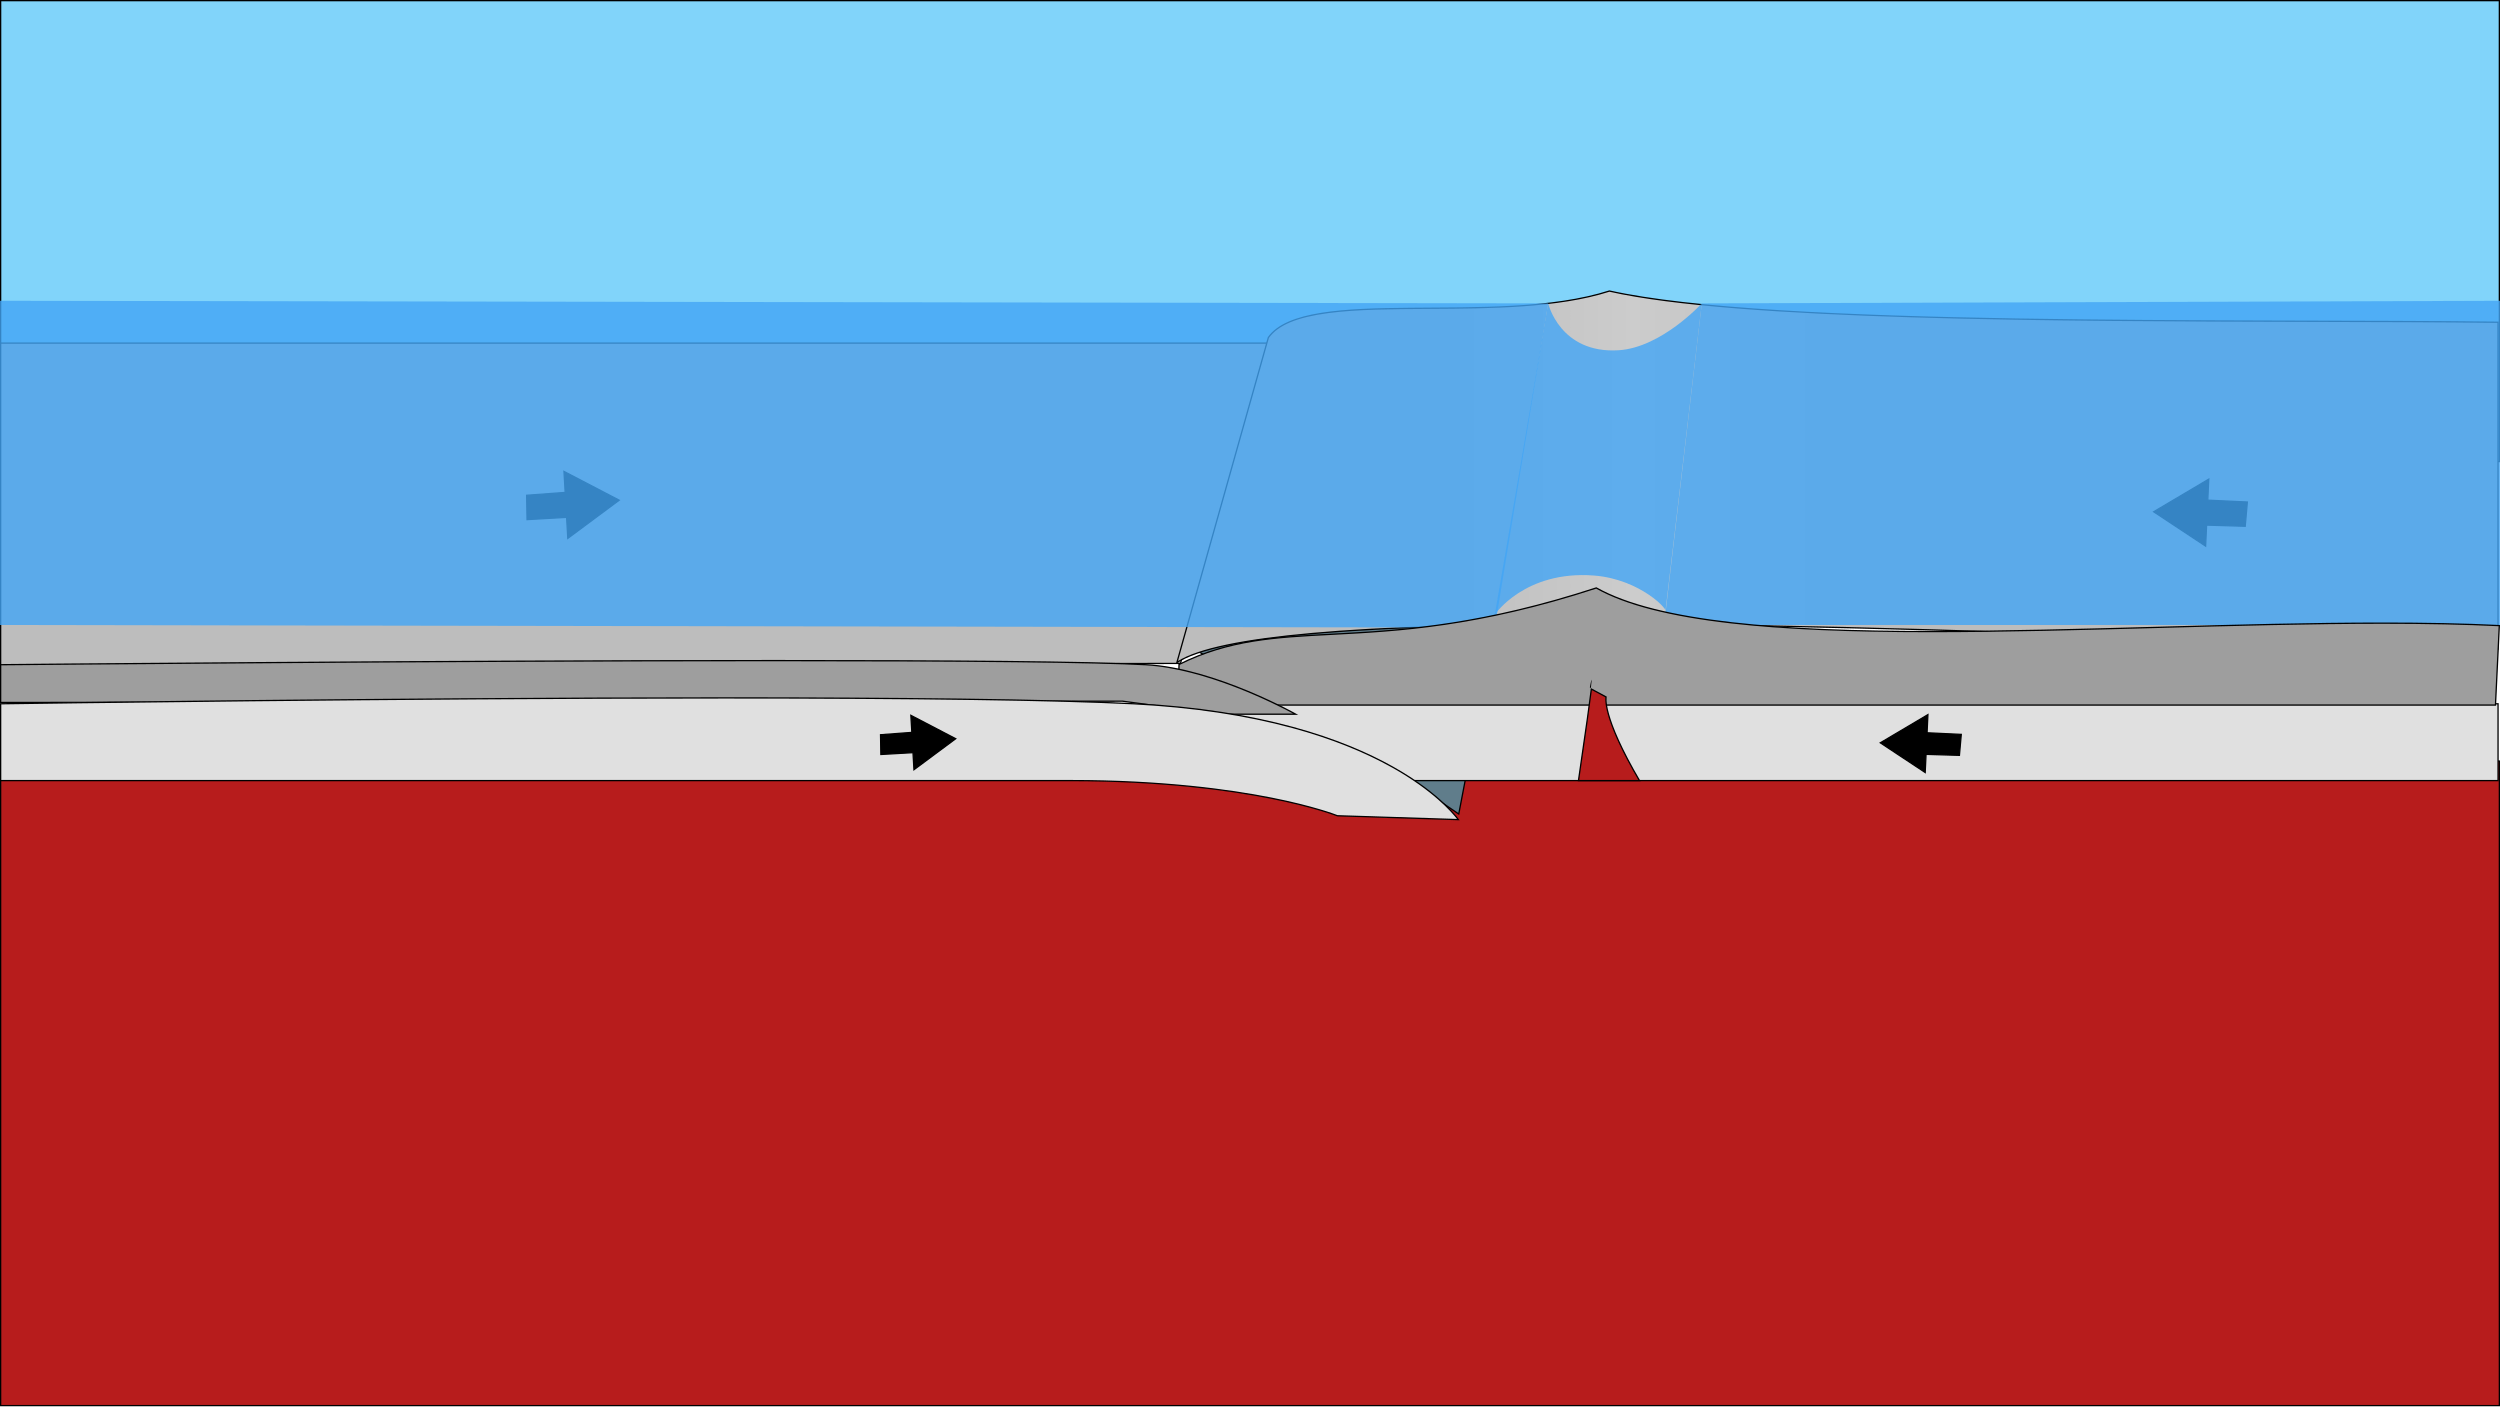
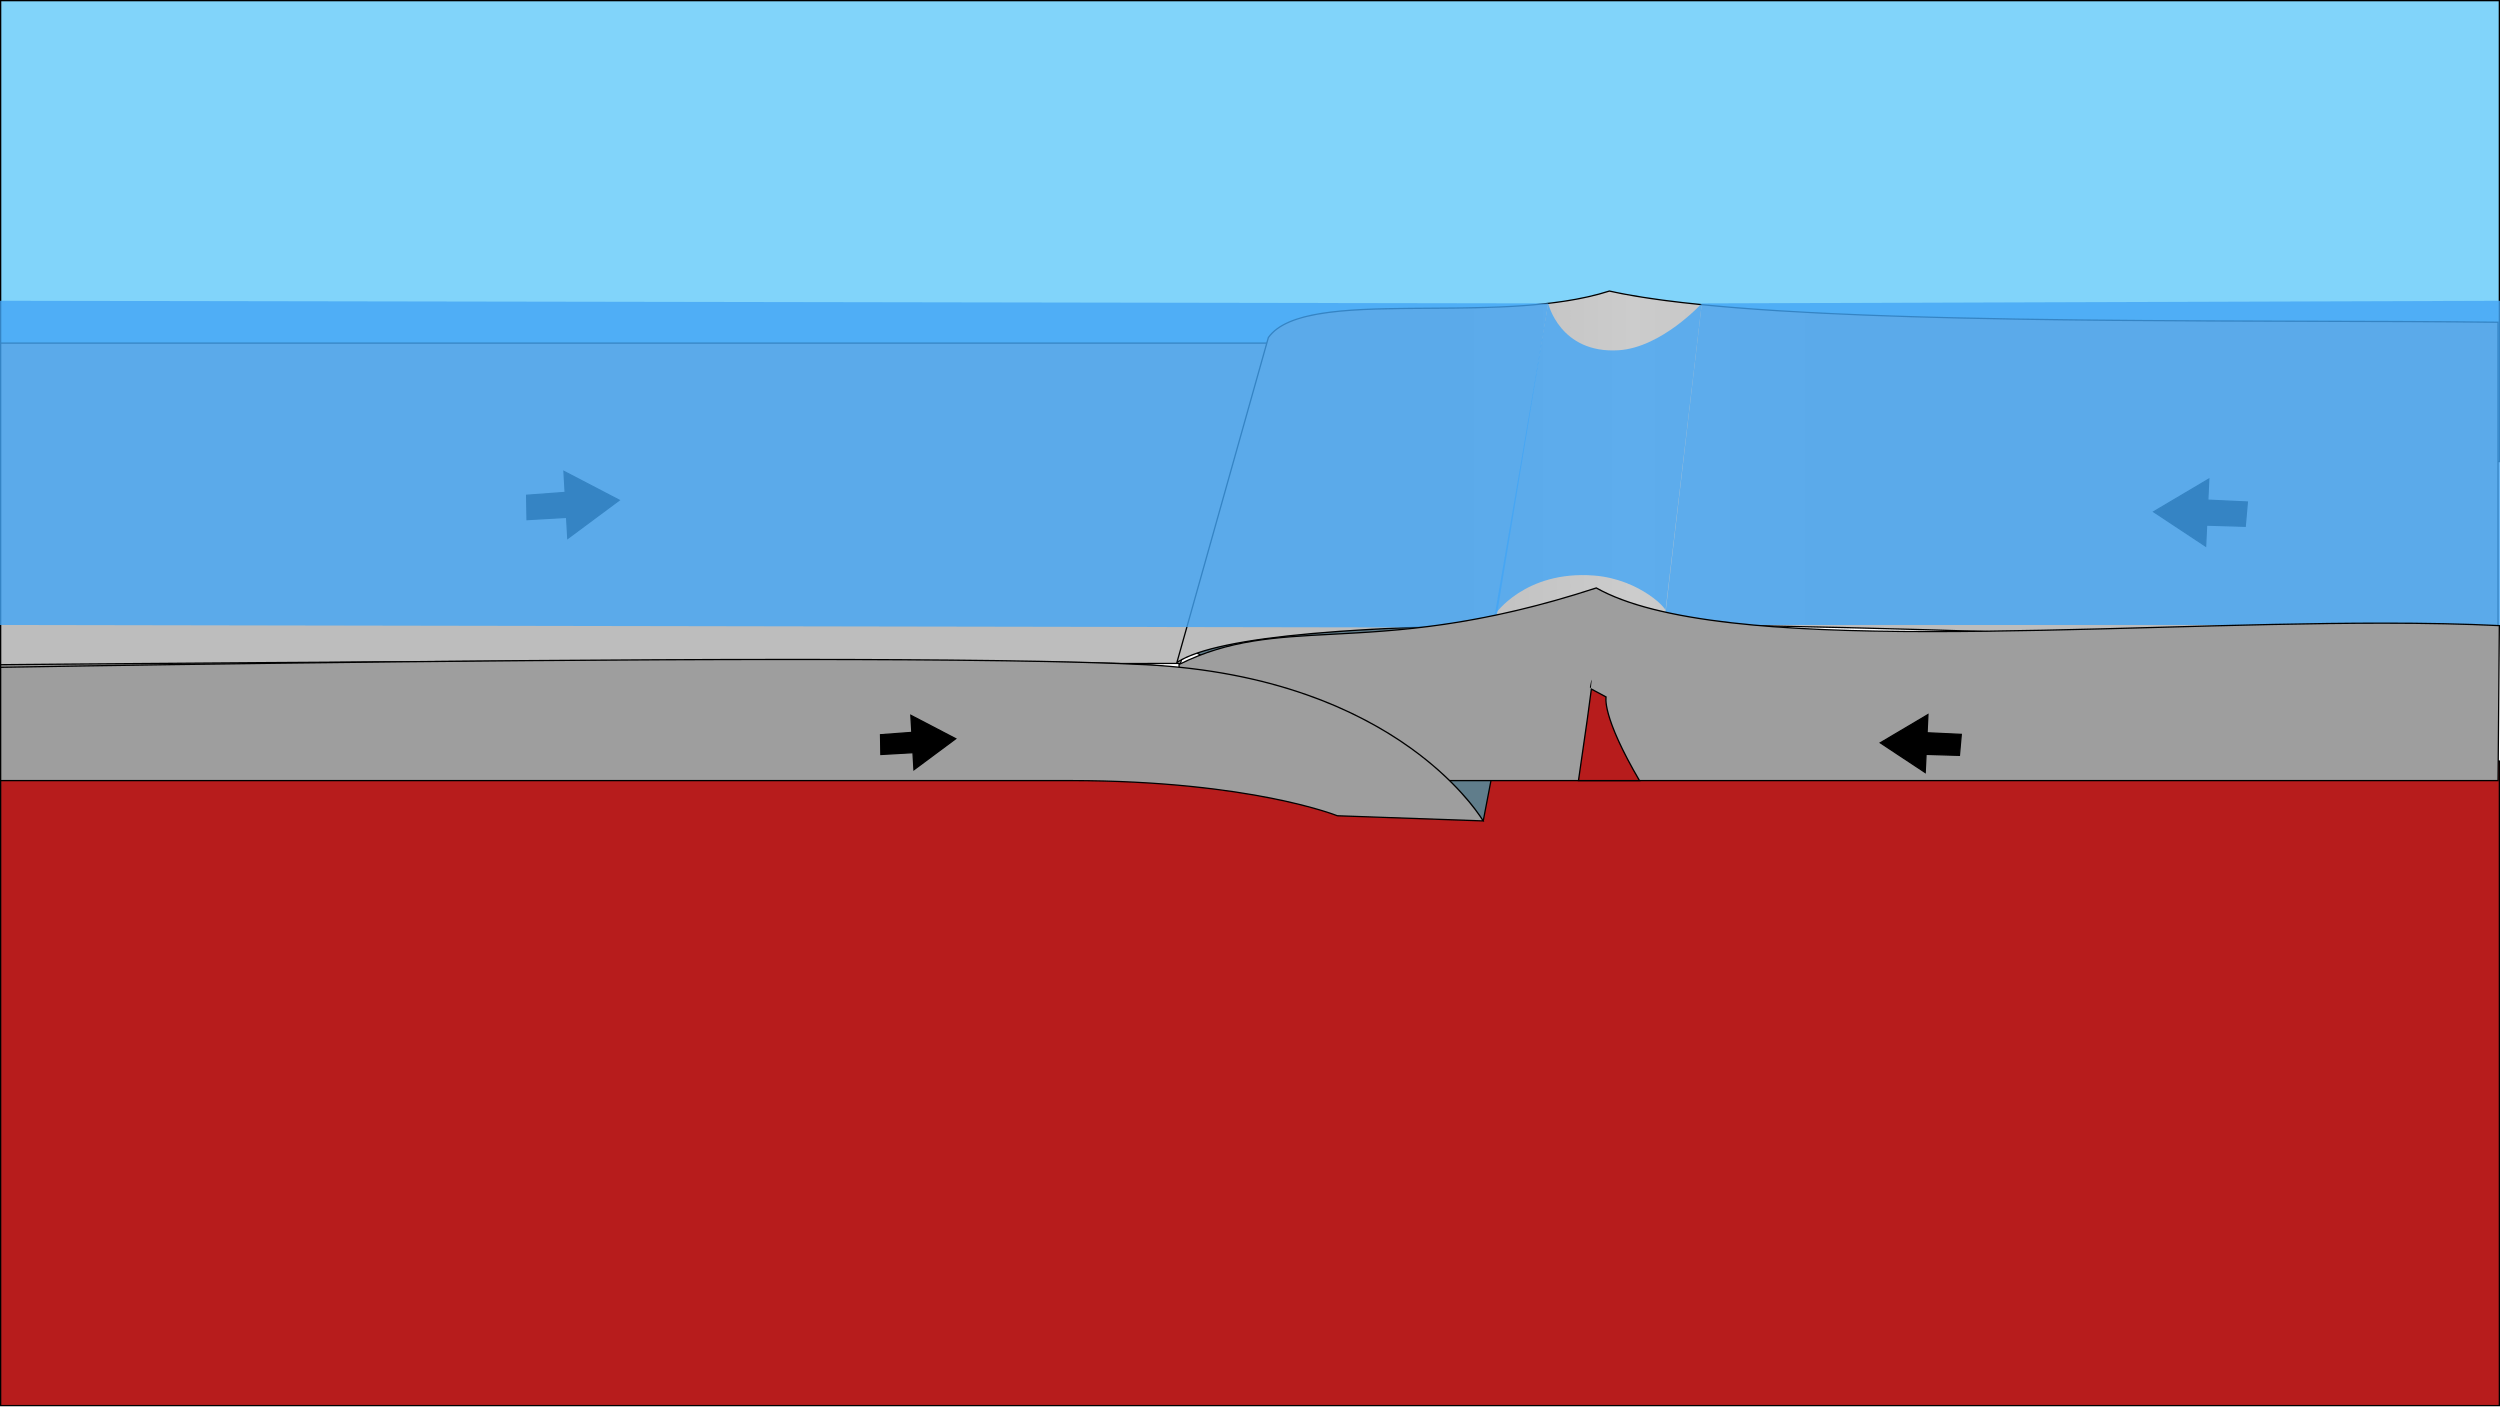
<svg xmlns="http://www.w3.org/2000/svg" version="1.1" x="0px" y="0px" viewBox="0 0 1920 1080" style="enable-background:new 0 0 1920 1080;" xml:space="preserve">
  <style type="text/css">
	.st0{fill:#81D4FA;}
	.st1{fill:#B71C1C;}
	.st2{fill:#607D8B;}
	.st3{fill:#BDBDBD;}
- 	.st4{fill:#CCCCCC;stroke:#000000;stroke-miterlimit:10;}
- 	.st5{fill:#E0E0E0;}
- 	.st6{fill:url(#SVGID_1_);}
- 	.st7{stroke:#000000;stroke-miterlimit:10;}
- 	.st8{opacity:0.8;}
- 	.st9{fill:#42A5F5;}
- 	.st10{opacity:0.8;fill:#42A5F5;}
- 	.st11{fill:#9E9E9E;}
+ 	.st4{fill:url(#SVGID_1_);}
+ 	.st5{stroke:#000000;stroke-miterlimit:10;}
+ 	.st6{opacity:0.8;}
+ 	.st7{fill:#42A5F5;}
+ 	.st8{opacity:0.8;fill:#42A5F5;}
+ 	.st9{fill:#9E9E9E;}
</style>
  <g id="sky">
    <g>
      <rect x="0.5" y="0.5" class="st0" width="1919" height="354" />
      <path d="M1919,1v353H1V1H1919 M1920,0H0v355h1920V0L1920,0z" />
    </g>
  </g>
  <g id="mantle">
    <g>
      <rect x="0.5" y="584.5" class="st1" width="1919" height="495" />
      <path d="M1919,585v494H1V585H1919 M1920,584H0v496h1920V584L1920,584z" />
    </g>
  </g>
  <g id="plate">
    <g>
-       <polygon class="st2" points="1033.96,566.59 841.53,454.5 1153.07,454.5 1120.33,625.16   " />
-       <path d="M1152.46,455l-32.49,169.32l-85.74-58.15l-0.03-0.02l-0.03-0.02L843.38,455H1152.46 M1153.67,454h-314l194,113l87,59    L1153.67,454L1153.67,454z" />
+       <polygon class="st2" points="1030.93,566.57 838.57,454.53 1171.94,459.41 1139.19,630.12   " />
+       <path d="M840.47,455.06l330.87,4.84l-32.51,169.44l-107.65-63.2L840.47,455.06 M836.67,454l194,113l108.87,63.91l33-172    L836.67,454L836.67,454z" />
    </g>
    <g>
      <polygon class="st3" points="0.5,263.5 973.35,263.5 906.62,509.5 0.5,511.5   " />
      <path d="M972.69,264l-66.46,245L1,511V264H972.69 M974,263H0v249l907-2L974,263L974,263z" />
-     </g>
-     <path class="st4" d="M960,600" />
-     <path class="st4" d="M1588.5,577.5" />
-     <path class="st4" d="M960,600" />
-     <g>
-       <polygon class="st5" points="932.41,599.5 915.66,540.5 1918.5,540.5 1918.5,599.5   " />
-       <path d="M1918,541v58H932.79l-16.47-58H1918 M1919,540H915l17.03,60H1919V540L1919,540z" />
    </g>
    <g>
      <linearGradient id="SVGID_1_" gradientUnits="userSpaceOnUse" x1="903.858" y1="366.157" x2="1918.5" y2="366.157">
        <stop offset="0.188" style="stop-color:#BDBDBD" />
        <stop offset="0.345" style="stop-color:#CCCCCC" />
        <stop offset="0.515" style="stop-color:#BDBDBD" />
      </linearGradient>
-       <path class="st6" d="M974.11,259.22c15.69-21.85,65.72-22.14,123.65-22.48c46.33-0.27,98.84-0.57,138.27-13.22    c98.11,22.11,342.63,22.72,539.12,23.21c52.03,0.13,101.19,0.25,143.36,0.76v251c-45.79-0.84-113.4-3.38-191.65-6.32    c-151.28-5.68-339.56-12.75-500.28-12.75c-187.41,0-293.04,9.61-322.71,29.37L974.11,259.22z" />
+       <path class="st4" d="M974.11,259.22c15.69-21.85,65.72-22.14,123.65-22.48c46.33-0.27,98.84-0.57,138.27-13.22    c98.11,22.11,342.63,22.72,539.12,23.21c52.03,0.13,101.19,0.25,143.36,0.76v251c-45.79-0.84-113.4-3.38-191.65-6.32    c-151.28-5.68-339.56-12.75-500.28-12.75c-187.41,0-293.04,9.61-322.71,29.37L974.11,259.22z" />
      <path d="M1236.05,224.04c98.26,22.09,342.68,22.7,539.1,23.19c51.83,0.13,100.8,0.25,142.85,0.76v249.99    c-45.78-0.85-113.18-3.38-191.14-6.31c-151.28-5.68-339.56-12.75-500.29-12.75c-185.21,0-290.64,9.4-321.87,28.74l69.87-248.22    c7.08-9.79,21.61-15.83,45.71-19c21.83-2.87,48.86-3.03,77.48-3.2C1144.08,236.97,1196.56,236.67,1236.05,224.04 M1236,223    c-87,28-233.52-4.42-262.35,36L903,510c31.65-22.94,162.87-30.08,323.57-30.08c245.56,0,559.88,16.67,692.43,19.08V247    C1717.56,244.54,1360,251,1236,223L1236,223z" />
    </g>
  </g>
  <g id="arrow">
-     <polygon class="st7" points="404.77,399.07 404.46,380.37 434.05,378.18 433.13,362.05 475.54,384.15 436.07,413.46 435.15,397.33     " />
-     <polygon class="st7" points="1725.97,385.55 1724.33,404.17 1694.67,403.28 1693.91,419.42 1654.03,393.03 1696.33,367.98    1695.57,384.12  " />
-     <polygon class="st7" points="1506.26,564.01 1504.84,580.11 1479.21,579.34 1478.55,593.29 1444.08,570.48 1480.64,548.82    1479.99,562.77  " />
+     <polygon class="st5" points="404.77,399.07 404.46,380.37 434.05,378.18 433.13,362.05 475.54,384.15 436.07,413.46 435.15,397.33     " />
+     <polygon class="st5" points="1725.97,385.55 1724.33,404.17 1694.67,403.28 1693.91,419.42 1654.03,393.03 1696.33,367.98    1695.57,384.12  " />
  </g>
  <g id="ocean">
-     <g class="st8">
-       <polygon class="st9" points="1148,482 0,480 0,231 1189,233   " />
+     <g class="st6">
+       <polygon class="st7" points="1148,482 0,480 0,231 1189,233   " />
    </g>
-     <g class="st8">
-       <polygon class="st9" points="1920,480 1278,480 1307,233 1920,231   " />
+     <g class="st6">
+       <polygon class="st7" points="1920,480 1278,480 1307,233 1920,231   " />
    </g>
-     <path class="st10" d="M1189,233c0,0,9.04,38.72,54,36c33-2,64-36,64-36l-28,237c3.68-0.64-19.09-25.29-55-28c-53-4-76,30-76,30   L1189,233z" />
+     <path class="st8" d="M1189,233c0,0,9.04,38.72,54,36c33-2,64-36,64-36l-28,237c3.68-0.64-19.09-25.29-55-28c-53-4-76,30-76,30   L1189,233z" />
    <g>
-       <path class="st11" d="M904.95,546.5c-0.21-3.32-0.25-12.44,0.54-36.18c38.26-19.06,73.35-20.9,117.75-23.22    c49.89-2.61,111.97-5.86,202.71-35.55c52.84,29.7,165.11,33.51,257.06,33.51c55.64,0,116.04-1.65,174.45-3.25    c57.94-1.59,117.85-3.23,172.59-3.23c34.05,0,63.31,0.62,89.43,1.9l-2.95,61.02H905.64l-0.05,0.45    C905.42,543.52,905.18,545.25,904.95,546.5z" />
-       <path d="M1225.89,452.09c22.53,12.6,56.59,21.36,104.12,26.76c39.67,4.51,89.72,6.7,152.99,6.7c55.65,0,116.06-1.65,174.48-3.25    c57.93-1.59,117.84-3.22,172.58-3.22c33.82,0,62.91,0.61,88.89,1.87l-2.91,60.05H906.09h-0.76c-0.02-5.29,0.12-14.48,0.65-30.37    c38.07-18.89,73.05-20.72,117.28-23.03C1073.14,484.98,1135.19,481.74,1225.89,452.09 M1226,451c-171,56-239,18-321,59    c-1.03,31.04-0.71,38.53-0.15,38.53c0.52,0,1.24-6.53,1.24-6.53H1917l3-62c-28.11-1.38-58.33-1.92-89.95-1.92    c-109.78,0-236.08,6.48-347.04,6.48C1370.41,484.56,1273.59,477.88,1226,451L1226,451z" />
+       <path class="st9" d="M1088,599.5c-0.38-0.07-46.67-7.66-92.1-22.48c-41.67-13.59-91.1-36.18-90.4-66.71    c38.26-19.06,73.35-20.89,117.74-23.22c49.89-2.61,111.97-5.86,202.71-35.55c52.84,29.7,165.11,33.51,257.06,33.51    c55.64,0,116.04-1.65,174.45-3.25c57.94-1.59,117.85-3.23,172.59-3.23c34.06,0,63.33,0.62,89.45,1.9l-0.99,119.02H1088z" />
+       <path d="M1225.89,452.09c22.53,12.6,56.59,21.36,104.12,26.76c39.67,4.51,89.72,6.7,152.99,6.7c55.65,0,116.06-1.65,174.48-3.25    c57.93-1.59,117.84-3.22,172.58-3.22c33.84,0,62.94,0.61,88.93,1.87L1918.01,599h-829.93c-2.18-0.36-47.52-7.94-92.04-22.46    c-26.62-8.68-47.73-18.1-62.75-28.01c-18.28-12.05-27.46-24.8-27.31-37.91c38.06-18.88,73.04-20.72,117.28-23.03    C1073.14,484.98,1135.19,481.74,1225.89,452.09 M1226,451c-171,56-239,18-321,59c-2,60,183,90,183,90h831l1-120    c-28.11-1.38-58.33-1.92-89.95-1.92c-109.78,0-236.08,6.48-347.04,6.48C1370.41,484.56,1273.59,477.88,1226,451L1226,451z" />
    </g>
    <g>
      <path class="st1" d="M1212.25,599.5c5.21-35.49,8.54-59.13,9.92-70.3l11.26,6.06c-0.43,2.63-1.28,18.2,25.69,64.24H1212.25z" />
      <path d="M1222.58,529.99l10.32,5.55c-0.41,3.62-0.13,19.77,25.36,63.46h-27.37h-18.05    C1217.88,564.57,1221.16,541.38,1222.58,529.99 M1222.33,521.95c-0.24,0-1.33,6.05-1.33,6.05l0.77,0.41    C1222.36,523.55,1222.46,521.95,1222.33,521.95L1222.33,521.95z M1221.77,528.41c-1.1,9.04-3.89,29.36-10.09,71.59    c17.22,0,20.58,0,20.58,0h-1.38c0,0,4.42,0,29.12,0c-30-51-26-65-26-65L1221.77,528.41L1221.77,528.41z" />
    </g>
    <g>
-       <path class="st11" d="M937,548.5l-74.93-10l-861.57,1v-29c14.77-0.14,341.41-3.15,594.55-3.15c151.38,0,247.24,1.06,284.92,3.15    c48.38,2.69,104.71,32.32,115.1,38H937z" />
+       <path class="st9" d="M937,548.5l-74.93-10l-861.57,1v-29c14.77-0.14,341.41-3.15,594.55-3.15c151.38,0,247.24,1.06,284.92,3.15    c48.38,2.69,104.71,32.32,115.1,38H937z" />
      <path d="M595.08,507.84c151.35,0,247.19,1.06,284.86,3.15c46.04,2.56,99.32,29.59,113.15,37h-56.03l-74.93-9.99l-0.07-0.01    l-0.07,0L1,539v-28.01c20.39-0.19,343.29-3.15,594.07-3.15H595.08 M595.05,506.84C334.32,506.84,0,510,0,510v30l862-1l75,10h60    c0,0-63-36-117-39C837.39,507.63,725.44,506.84,595.05,506.84L595.05,506.84z" />
    </g>
    <g>
-       <path class="st5" d="M1027.1,626.5c-1.33-0.52-18.31-7.05-50.75-13.49C945.3,606.85,893.33,599.5,822,599.5H0.5v-59.01    c13.87-0.21,305.68-4.5,555.91-4.5c149.83,0,255.67,1.52,314.56,4.51c56.08,2.85,136.06,13.6,198.57,48.64    c33.12,18.57,47.52,36.38,50.45,40.33L1027.1,626.5z" />
-       <path d="M556.41,536.49c149.82,0,255.65,1.52,314.54,4.51c44.8,2.27,85.79,8.4,121.82,18.21c28.81,7.84,54.53,18.05,76.45,30.32    c31.16,17.45,45.72,34.24,49.75,39.4l-91.76-2.93c-1.85-0.72-18.84-7.15-50.76-13.49C945.38,606.35,893.37,599,822,599H1v-58.01    C20.15,540.7,308.66,536.49,556.41,536.49 M556.41,535.49C298.35,535.49,0,540,0,540v60c0,0,574,0,822,0c138,0,205,27,205,27l94,3    c0,0-53-80-250-90C804.41,536.62,685.47,535.49,556.41,535.49L556.41,535.49z" />
+       <path class="st9" d="M1027.1,626.5c-1.33-0.52-18.31-7.05-50.76-13.49C945.3,606.85,893.33,599.5,822,599.5H0.5v-87.01    c14.84-0.26,345.8-6.03,607.54-6.03c127.63,0,219.12,1.36,271.93,4.04c44.87,2.28,86.44,10.04,123.55,23.08    c29.69,10.43,56.6,24.24,80.01,41.04c36.11,25.93,52.66,51.14,55.56,55.85L1027.1,626.5z" />
+       <path d="M608.04,506.96c127.62,0,219.11,1.36,271.91,4.04c44.8,2.27,86.31,10.03,123.37,23.04    c29.64,10.41,56.51,24.18,79.87,40.95c34.38,24.67,51,48.7,54.98,54.95l-110.97-3.93c-1.85-0.72-18.84-7.15-50.76-13.49    C945.38,606.35,893.37,599,822,599H1v-86.02C21.43,512.62,348.71,506.96,608.04,506.96 M608.04,505.96C338.5,505.96,0,512,0,512    v88c0,0,574,0,822,0c138,0,205,27,205,27l113,4c0,0-63-111-260-121C821.15,507.01,720.62,505.96,608.04,505.96L608.04,505.96z" />
    </g>
-     <polygon class="st7" points="676.5,579.44 676.25,564.26 700.29,562.48 699.54,549.37 733.98,567.33 701.92,591.14 701.17,578.04     " />
+     <polygon class="st5" points="1506.26,564.01 1504.84,580.11 1479.21,579.34 1478.55,593.29 1444.08,570.48 1480.64,548.82    1479.99,562.77  " />
+     <polygon class="st5" points="676.5,579.44 676.25,564.26 700.29,562.48 699.54,549.37 733.98,567.33 701.92,591.14 701.17,578.04     " />
  </g>
</svg>
